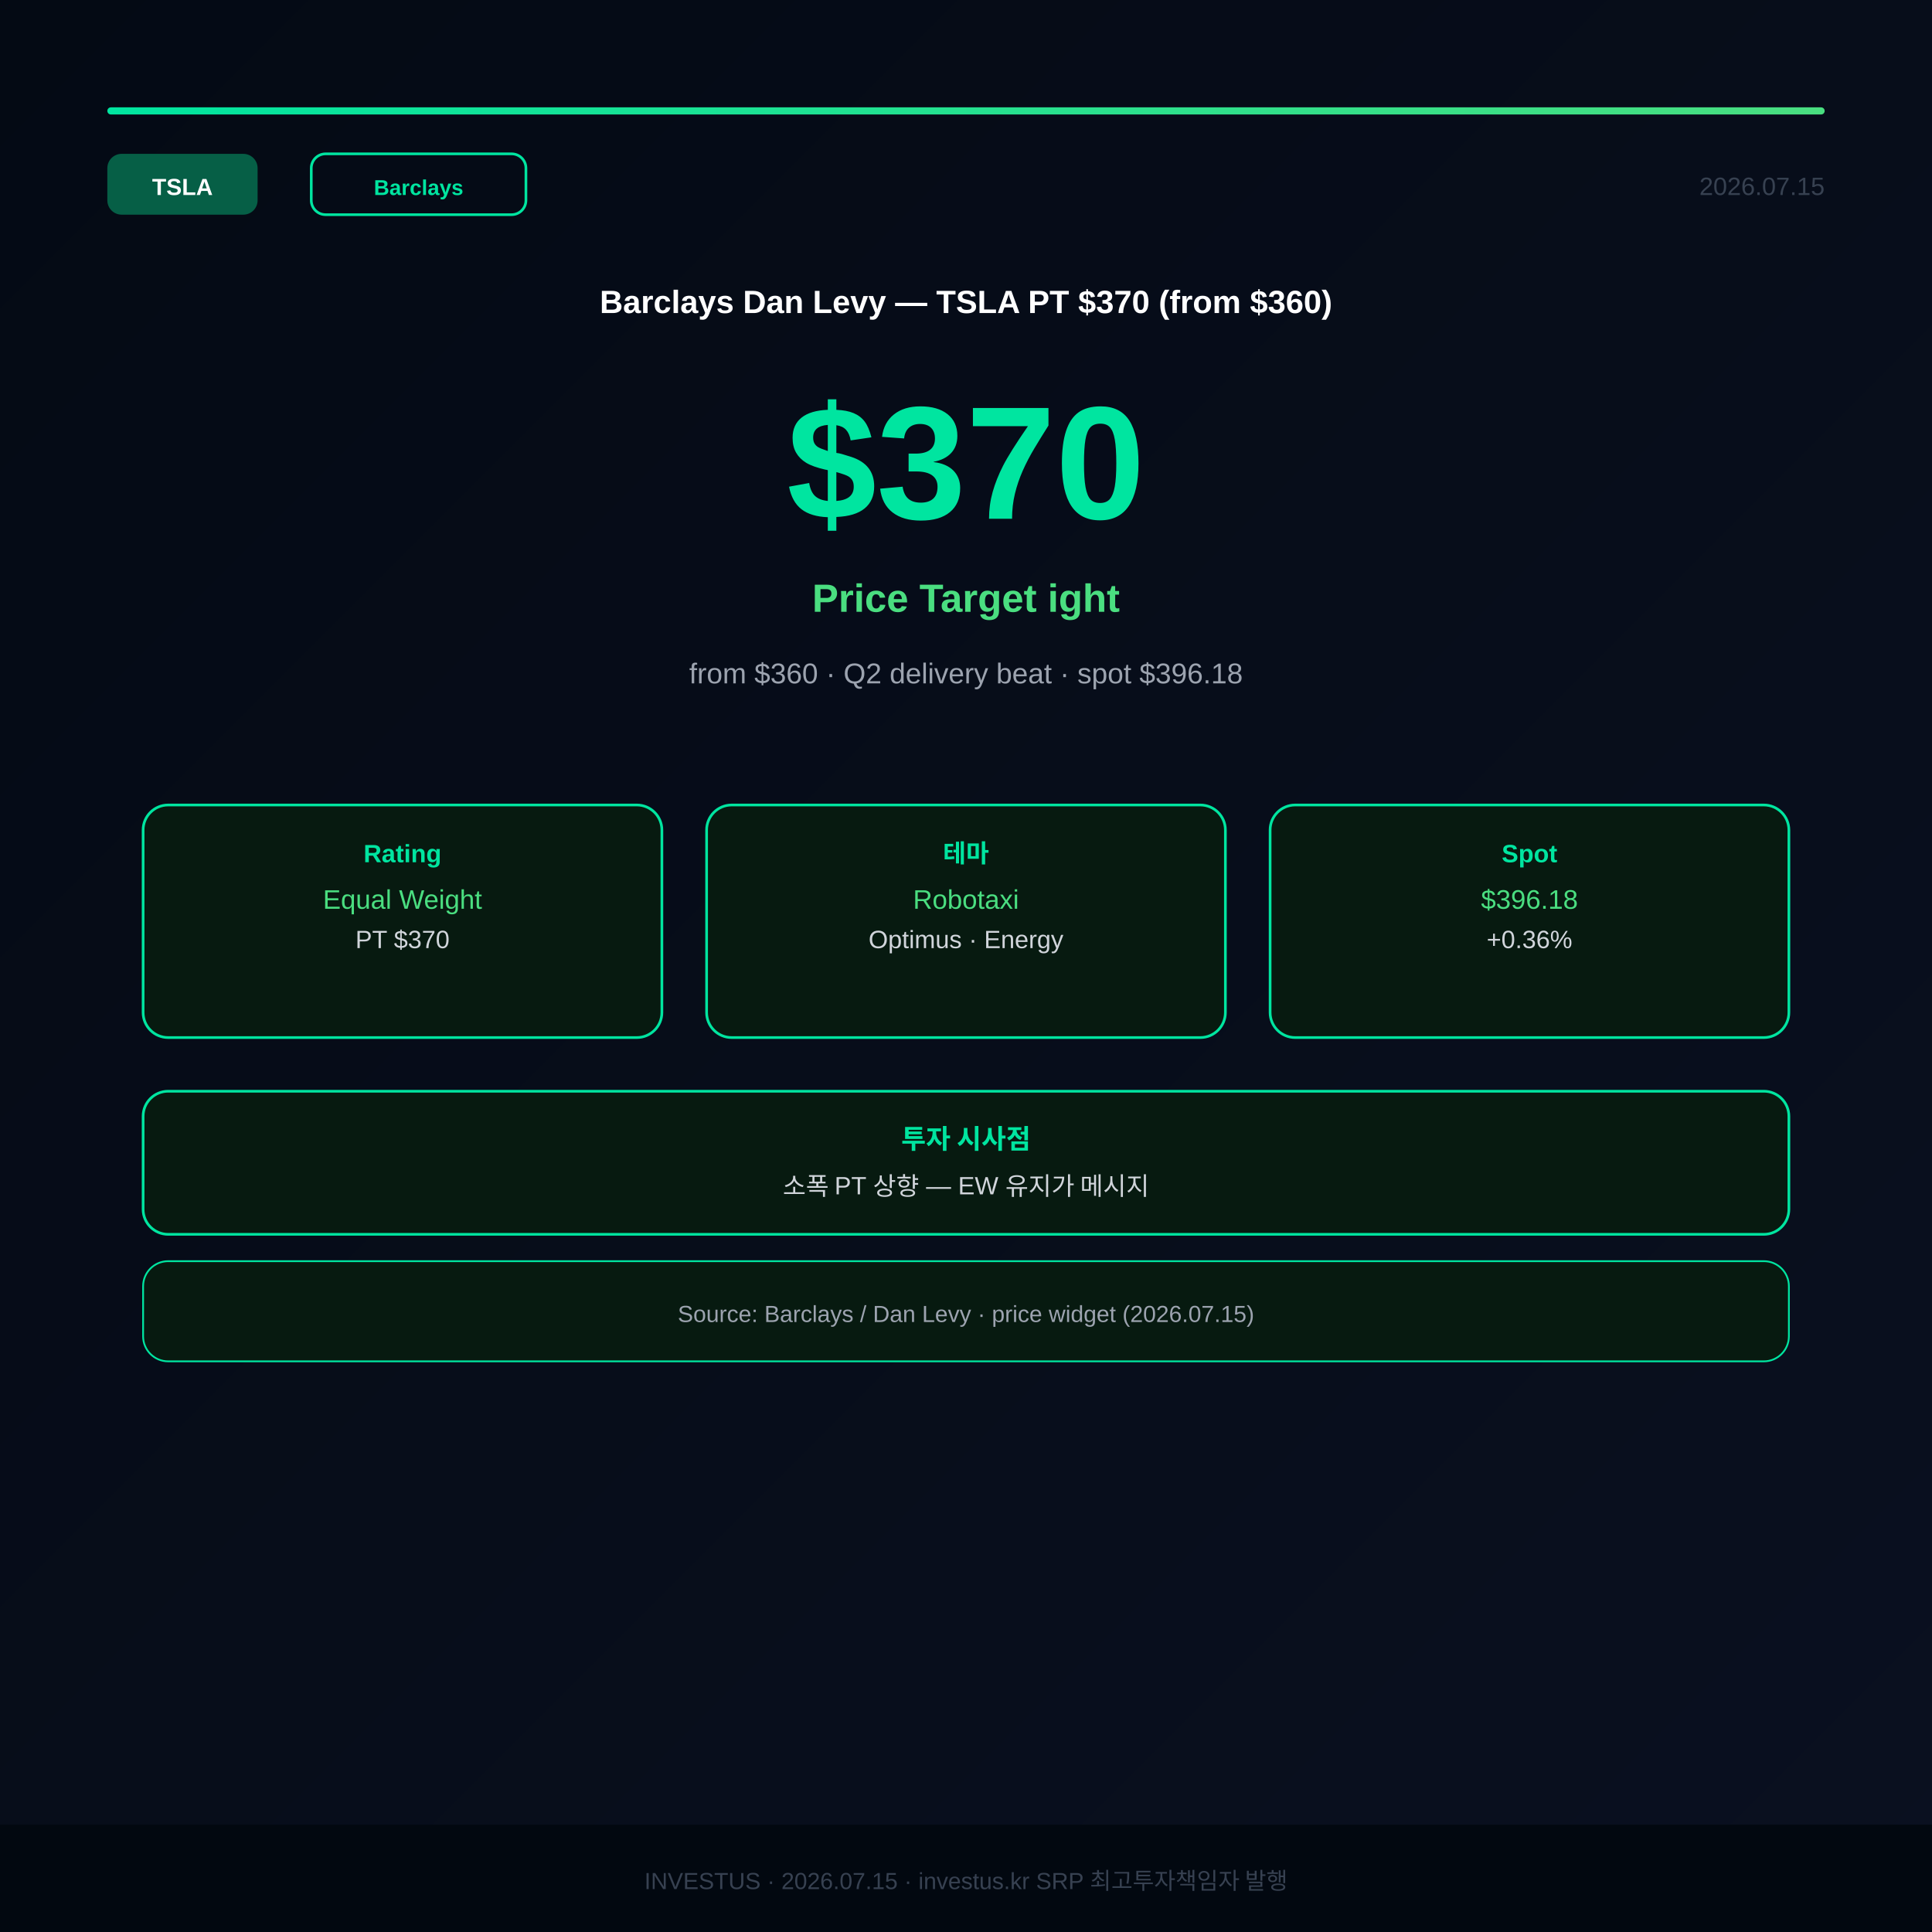
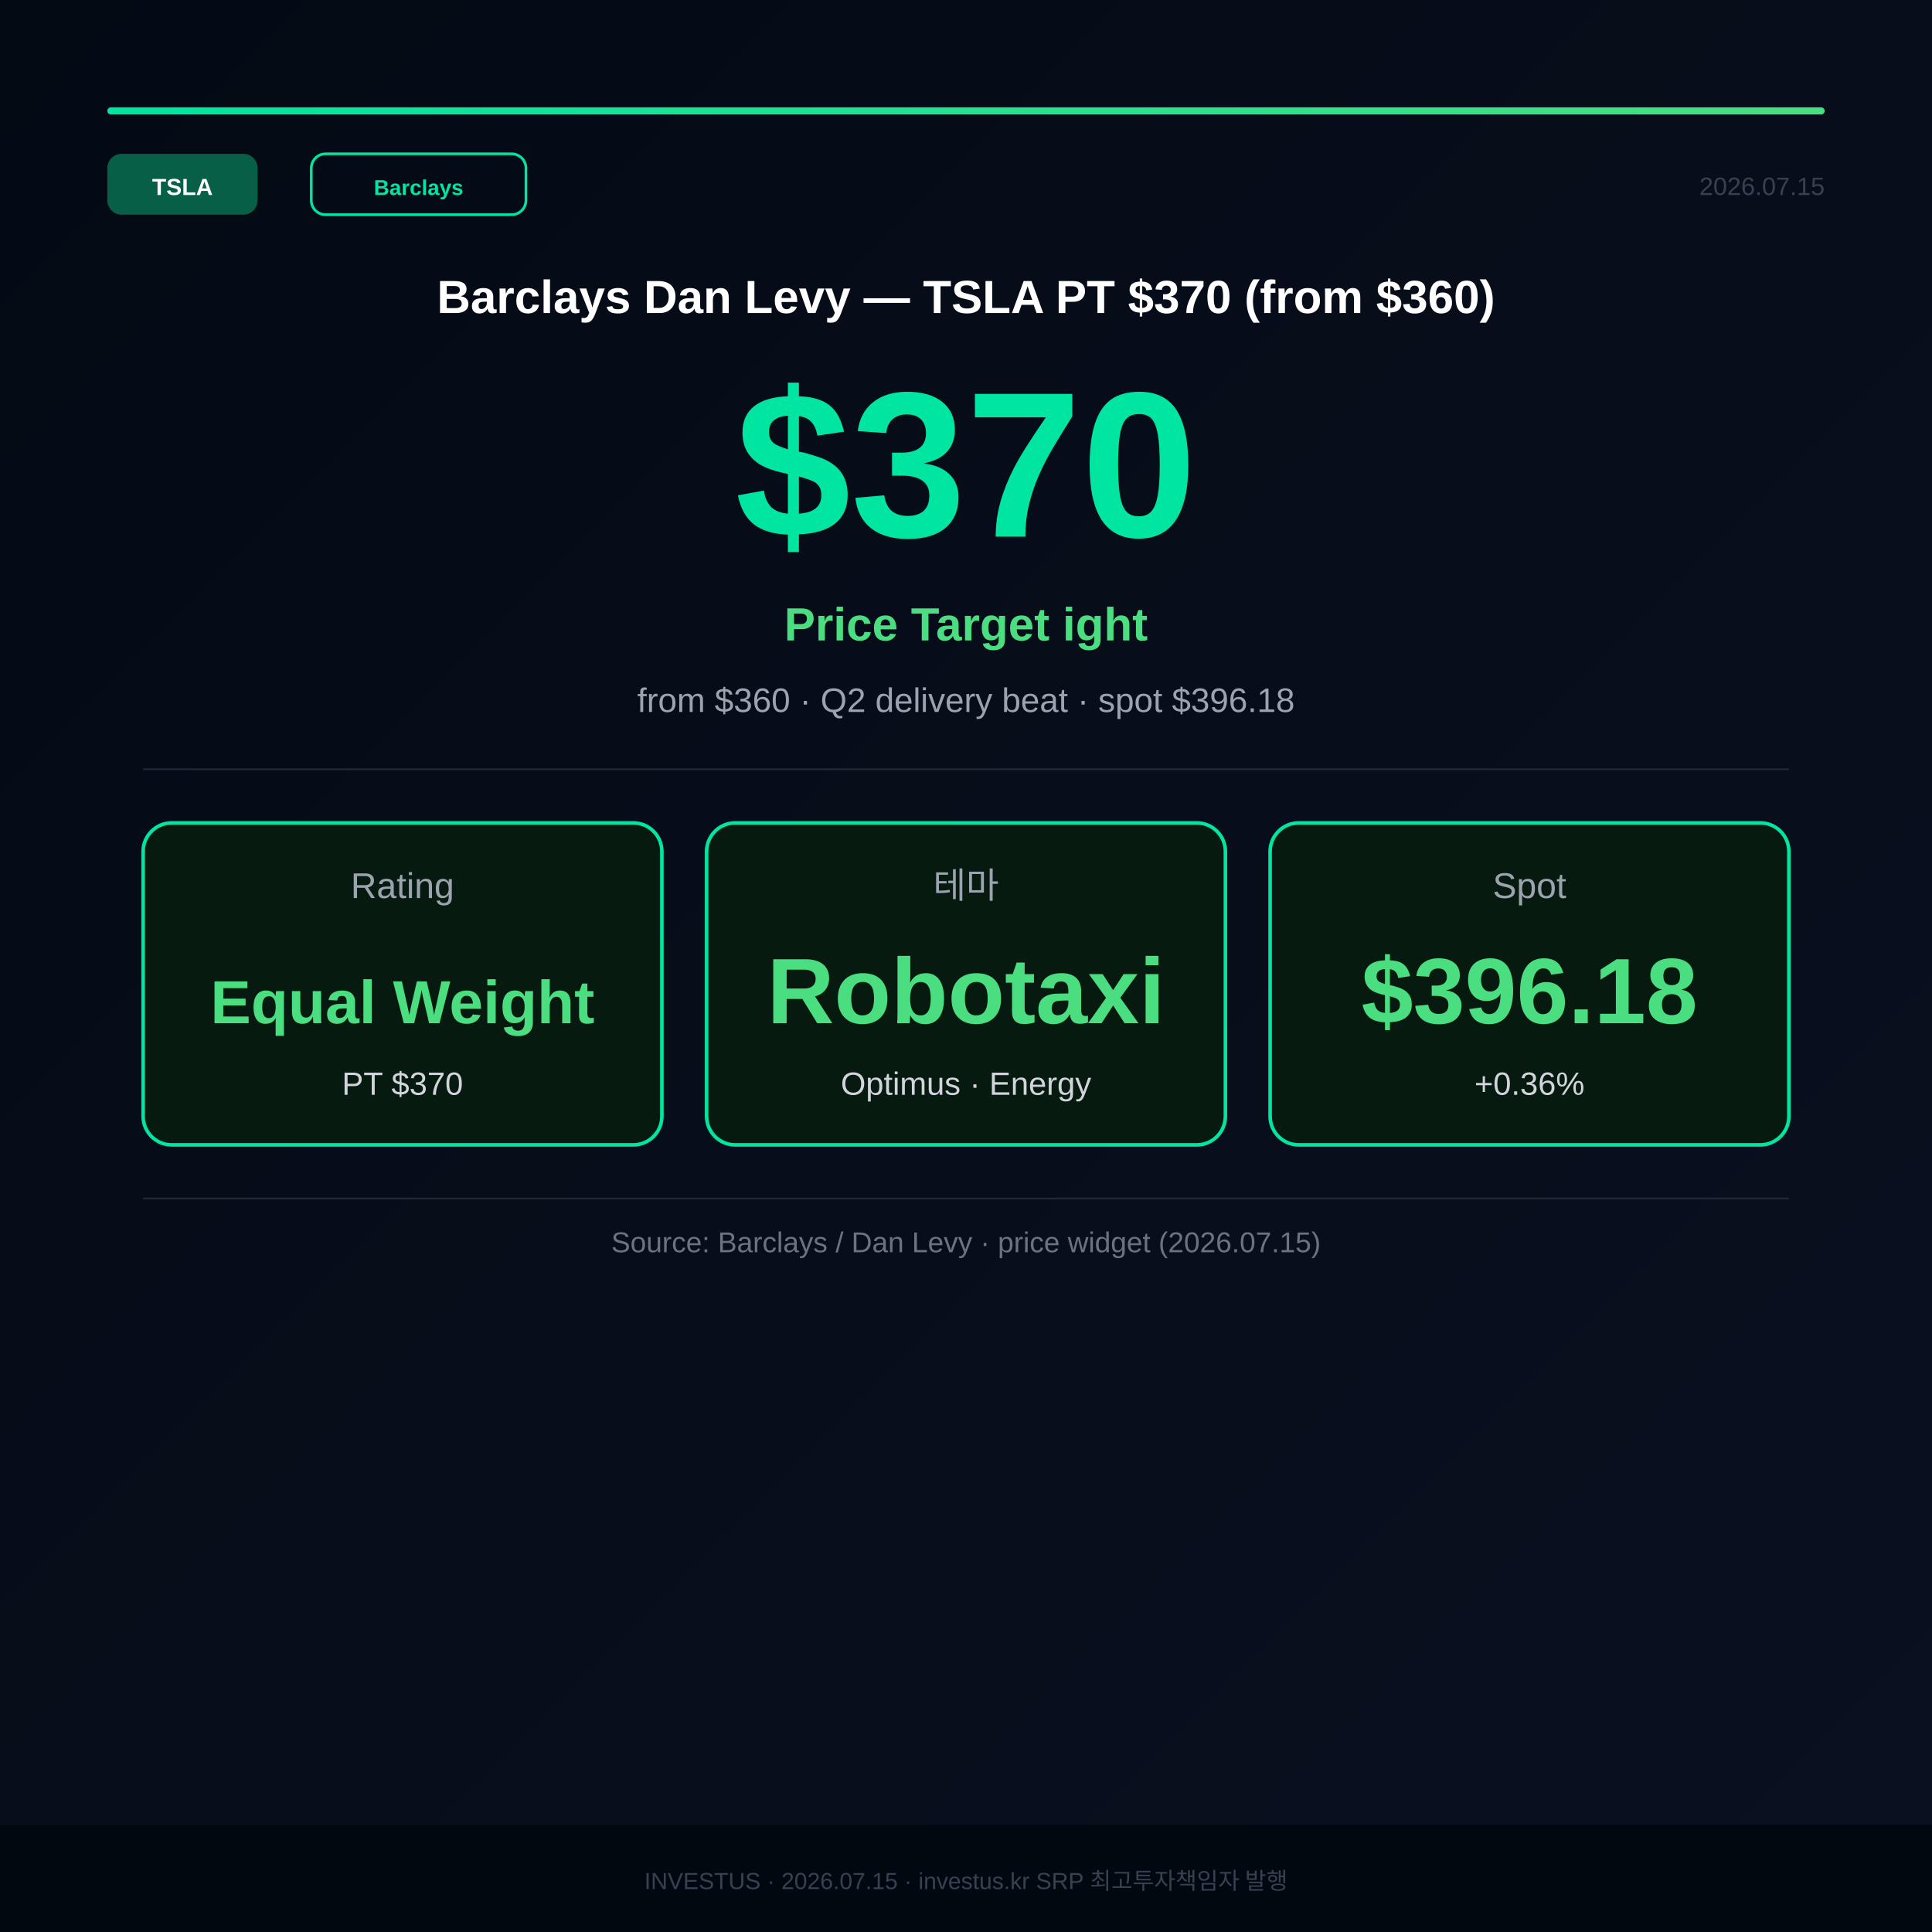
<svg xmlns="http://www.w3.org/2000/svg" viewBox="0 0 1080 1080" width="1080" height="1080">
  <defs>
    <linearGradient id="bg" x1="0%" y1="0%" x2="100%" y2="100%">
      <stop offset="0%" style="stop-color:#040a14" />
      <stop offset="100%" style="stop-color:#0a1020" />
    </linearGradient>
    <linearGradient id="grad" x1="0%" y1="0%" x2="100%" y2="0%">
      <stop offset="0%" style="stop-color:#00e5a0" />
      <stop offset="100%" style="stop-color:#4ade80" />
    </linearGradient>
  </defs>
  <rect width="1080" height="1080" fill="url(#bg)" />
  <rect x="60" y="60" width="960" height="4" fill="url(#grad)" rx="2" />
  <rect x="60" y="86" width="84" height="34" rx="8" fill="#065f46" />
  <text x="102.0" y="109" font-family="Arial Black, Arial" font-weight="900" font-size="13" fill="#ffffff" text-anchor="middle">TSLA</text>
  <rect x="174" y="86" width="120" height="34" rx="8" fill="none" stroke="#00e5a0" stroke-width="1.5" />
  <text x="234.0" y="109" font-family="Arial, sans-serif" font-weight="700" font-size="12" fill="#00e5a0" text-anchor="middle">Barclays</text>
  <text x="1020" y="109" font-family="Arial, sans-serif" font-size="14" fill="#374151" text-anchor="end">2026.07.15</text>
-   <text x="540" y="175" font-family="Arial Black, Arial" font-weight="900" font-size="18" fill="#ffffff" text-anchor="middle">Barclays Dan Levy — TSLA PT $370 (from $360)</text>
-   <text x="540" y="290" font-family="Arial Black, Arial" font-weight="900" font-size="90" fill="#00e5a0" text-anchor="middle">$370</text>
-   <text x="540" y="342" font-family="Arial Black, Arial" font-weight="900" font-size="22" fill="#4ade80" text-anchor="middle">Price Target ight</text>
-   <text x="540" y="382" font-family="Arial, sans-serif" font-size="16" fill="#9ca3af" text-anchor="middle">from $360 · Q2 delivery beat · spot $396.18</text>
-   <rect x="80" y="450" width="290" height="130" rx="14" fill="#071a10" stroke="#00e5a0" stroke-width="1.5" />
-   <text x="225.0" y="482" font-family="Arial Black, Arial" font-weight="900" font-size="14" fill="#00e5a0" text-anchor="middle">Rating</text>
-   <text x="225.0" y="508" font-family="Arial, sans-serif" font-size="15" fill="#4ade80" text-anchor="middle">Equal Weight</text>
-   <text x="225.0" y="530" font-family="Arial, sans-serif" font-size="14" fill="#d1d5db" text-anchor="middle">PT $370</text>
-   <rect x="395" y="450" width="290" height="130" rx="14" fill="#071a10" stroke="#00e5a0" stroke-width="1.5" />
-   <text x="540.0" y="482" font-family="Arial Black, Arial" font-weight="900" font-size="14" fill="#00e5a0" text-anchor="middle">테마</text>
-   <text x="540.0" y="508" font-family="Arial, sans-serif" font-size="15" fill="#4ade80" text-anchor="middle">Robotaxi</text>
-   <text x="540.0" y="530" font-family="Arial, sans-serif" font-size="14" fill="#d1d5db" text-anchor="middle">Optimus · Energy</text>
-   <rect x="710" y="450" width="290" height="130" rx="14" fill="#071a10" stroke="#00e5a0" stroke-width="1.5" />
-   <text x="855.0" y="482" font-family="Arial Black, Arial" font-weight="900" font-size="14" fill="#00e5a0" text-anchor="middle">Spot</text>
-   <text x="855.0" y="508" font-family="Arial, sans-serif" font-size="15" fill="#4ade80" text-anchor="middle">$396.18</text>
-   <text x="855.0" y="530" font-family="Arial, sans-serif" font-size="14" fill="#d1d5db" text-anchor="middle">+0.36%</text>
-   <rect x="80" y="610" width="920" height="80" rx="14" fill="#071a10" stroke="#00e5a0" stroke-width="1.5" />
-   <text x="540" y="642" font-family="Arial Black, Arial" font-weight="900" font-size="15" fill="#00e5a0" text-anchor="middle">투자 시사점</text>
-   <text x="540" y="668" font-family="Arial, sans-serif" font-size="14" fill="#d1d5db" text-anchor="middle">소폭 PT 상향 — EW 유지가 메시지</text>
-   <rect x="80" y="705" width="920" height="56" rx="14" fill="#071a10" stroke="#00e5a0" stroke-width="1" />
-   <text x="540" y="739" font-family="Arial, sans-serif" font-size="13" fill="#9ca3af" text-anchor="middle">Source: Barclays / Dan Levy · price widget (2026.07.15)</text>
+   <text x="540" y="175" font-family="Arial Black, Arial" font-weight="900" font-size="26" fill="#ffffff" text-anchor="middle">Barclays Dan Levy — TSLA PT $370 (from $360)</text>
+   <text x="540" y="300" font-family="Arial Black, Arial" font-weight="900" font-size="116" fill="#00e5a0" text-anchor="middle">$370</text>
+   <text x="540" y="358" font-family="Arial Black, Arial" font-weight="900" font-size="26" fill="#4ade80" text-anchor="middle">Price Target ight</text>
+   <text x="540" y="398" font-family="Arial, sans-serif" font-size="19" fill="#9ca3af" text-anchor="middle">from $360 · Q2 delivery beat · spot $396.18</text>
+   <line x1="80" y1="430" x2="1000" y2="430" stroke="#1f2937" stroke-width="1" />
+   <rect x="80" y="460" width="290" height="180" rx="16" fill="#071a10" stroke="#00e5a0" stroke-width="2" />
+   <text x="225.0" y="502" font-family="Arial, sans-serif" font-size="20" fill="#9ca3af" text-anchor="middle">Rating</text>
+   <text x="225.0" y="572" font-family="Arial Black, Arial" font-weight="900" font-size="34" fill="#4ade80" text-anchor="middle">Equal Weight</text>
+   <text x="225.0" y="612" font-family="Arial, sans-serif" font-size="18" fill="#d1d5db" text-anchor="middle">PT $370</text>
+   <rect x="395" y="460" width="290" height="180" rx="16" fill="#071a10" stroke="#00e5a0" stroke-width="2" />
+   <text x="540.0" y="502" font-family="Arial, sans-serif" font-size="20" fill="#9ca3af" text-anchor="middle">테마</text>
+   <text x="540.0" y="572" font-family="Arial Black, Arial" font-weight="900" font-size="52" fill="#4ade80" text-anchor="middle">Robotaxi</text>
+   <text x="540.0" y="612" font-family="Arial, sans-serif" font-size="18" fill="#d1d5db" text-anchor="middle">Optimus · Energy</text>
+   <rect x="710" y="460" width="290" height="180" rx="16" fill="#071a10" stroke="#00e5a0" stroke-width="2" />
+   <text x="855.0" y="502" font-family="Arial, sans-serif" font-size="20" fill="#9ca3af" text-anchor="middle">Spot</text>
+   <text x="855.0" y="572" font-family="Arial Black, Arial" font-weight="900" font-size="52" fill="#4ade80" text-anchor="middle">$396.18</text>
+   <text x="855.0" y="612" font-family="Arial, sans-serif" font-size="18" fill="#d1d5db" text-anchor="middle">+0.36%</text>
+   <line x1="80" y1="670" x2="1000" y2="670" stroke="#1f2937" stroke-width="1" />
+   <text x="540" y="700" font-family="Arial, sans-serif" font-size="16" fill="#6b7280" text-anchor="middle">Source: Barclays / Dan Levy · price widget (2026.07.15)</text>
  <rect x="0" y="1020" width="1080" height="60" fill="#020810" />
  <text x="540" y="1056" font-family="Arial, sans-serif" font-size="13" fill="#374151" text-anchor="middle">INVESTUS · 2026.07.15 · investus.kr SRP 최고투자책임자 발행</text>
</svg>
